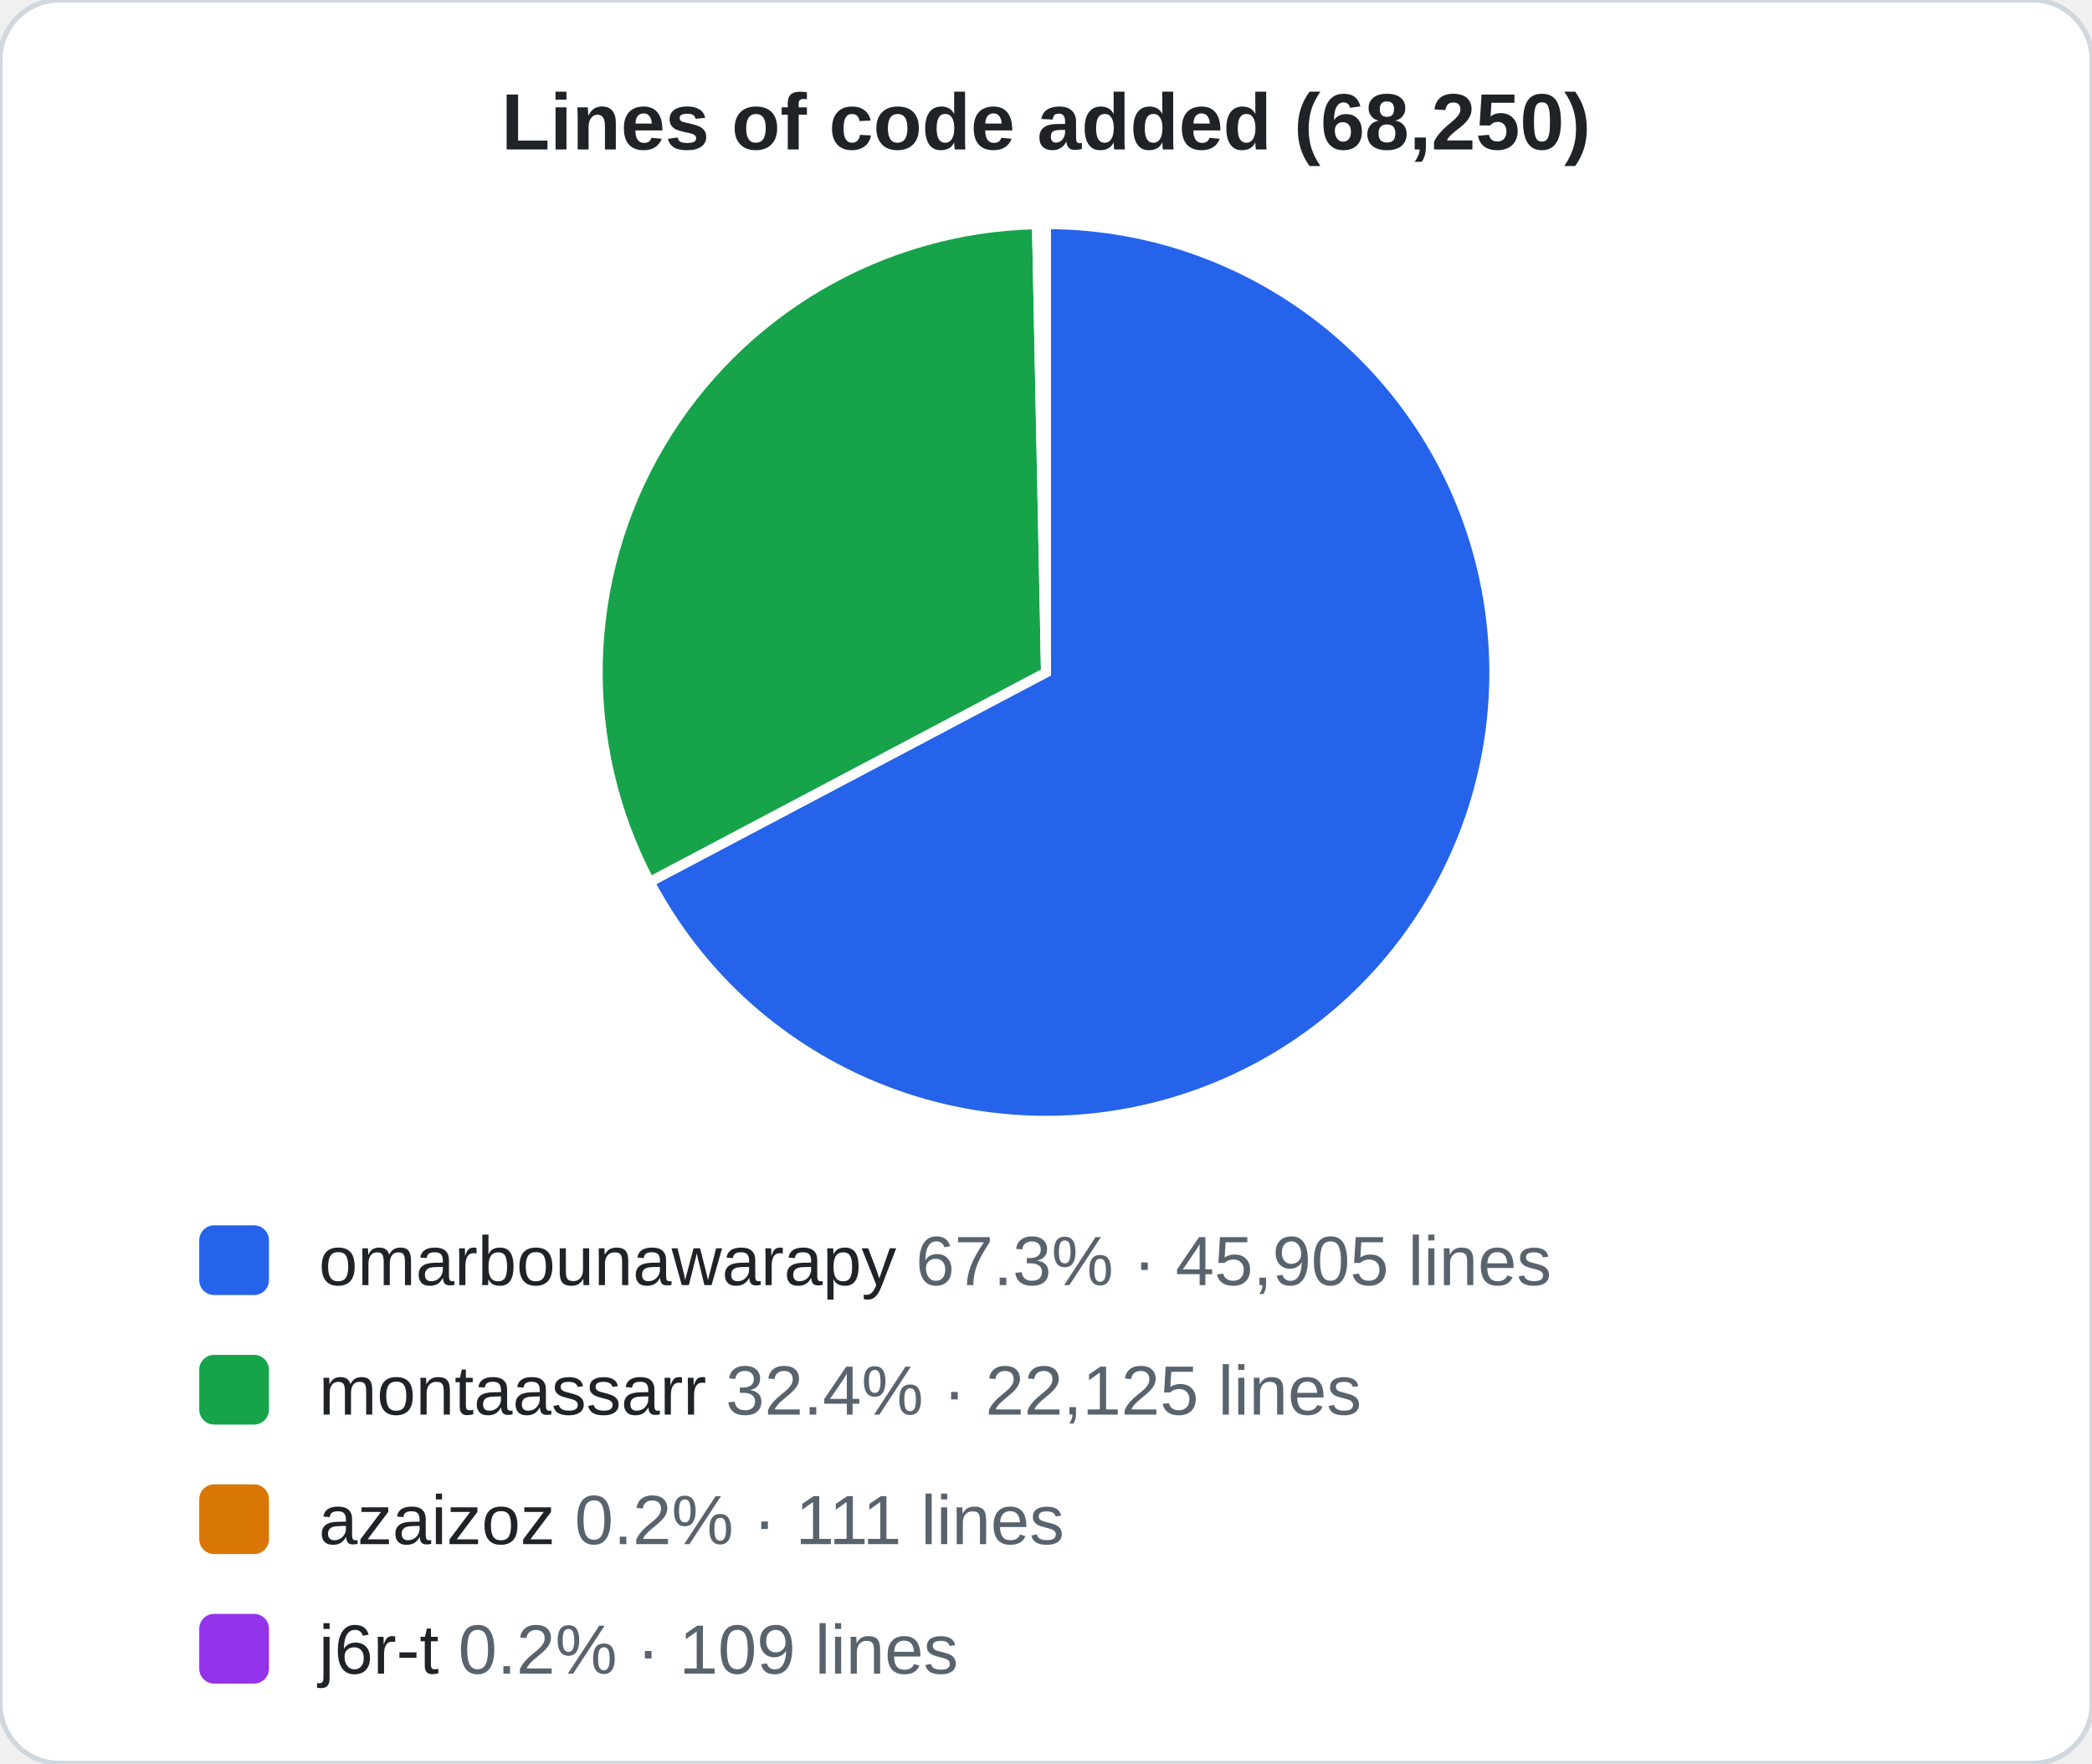
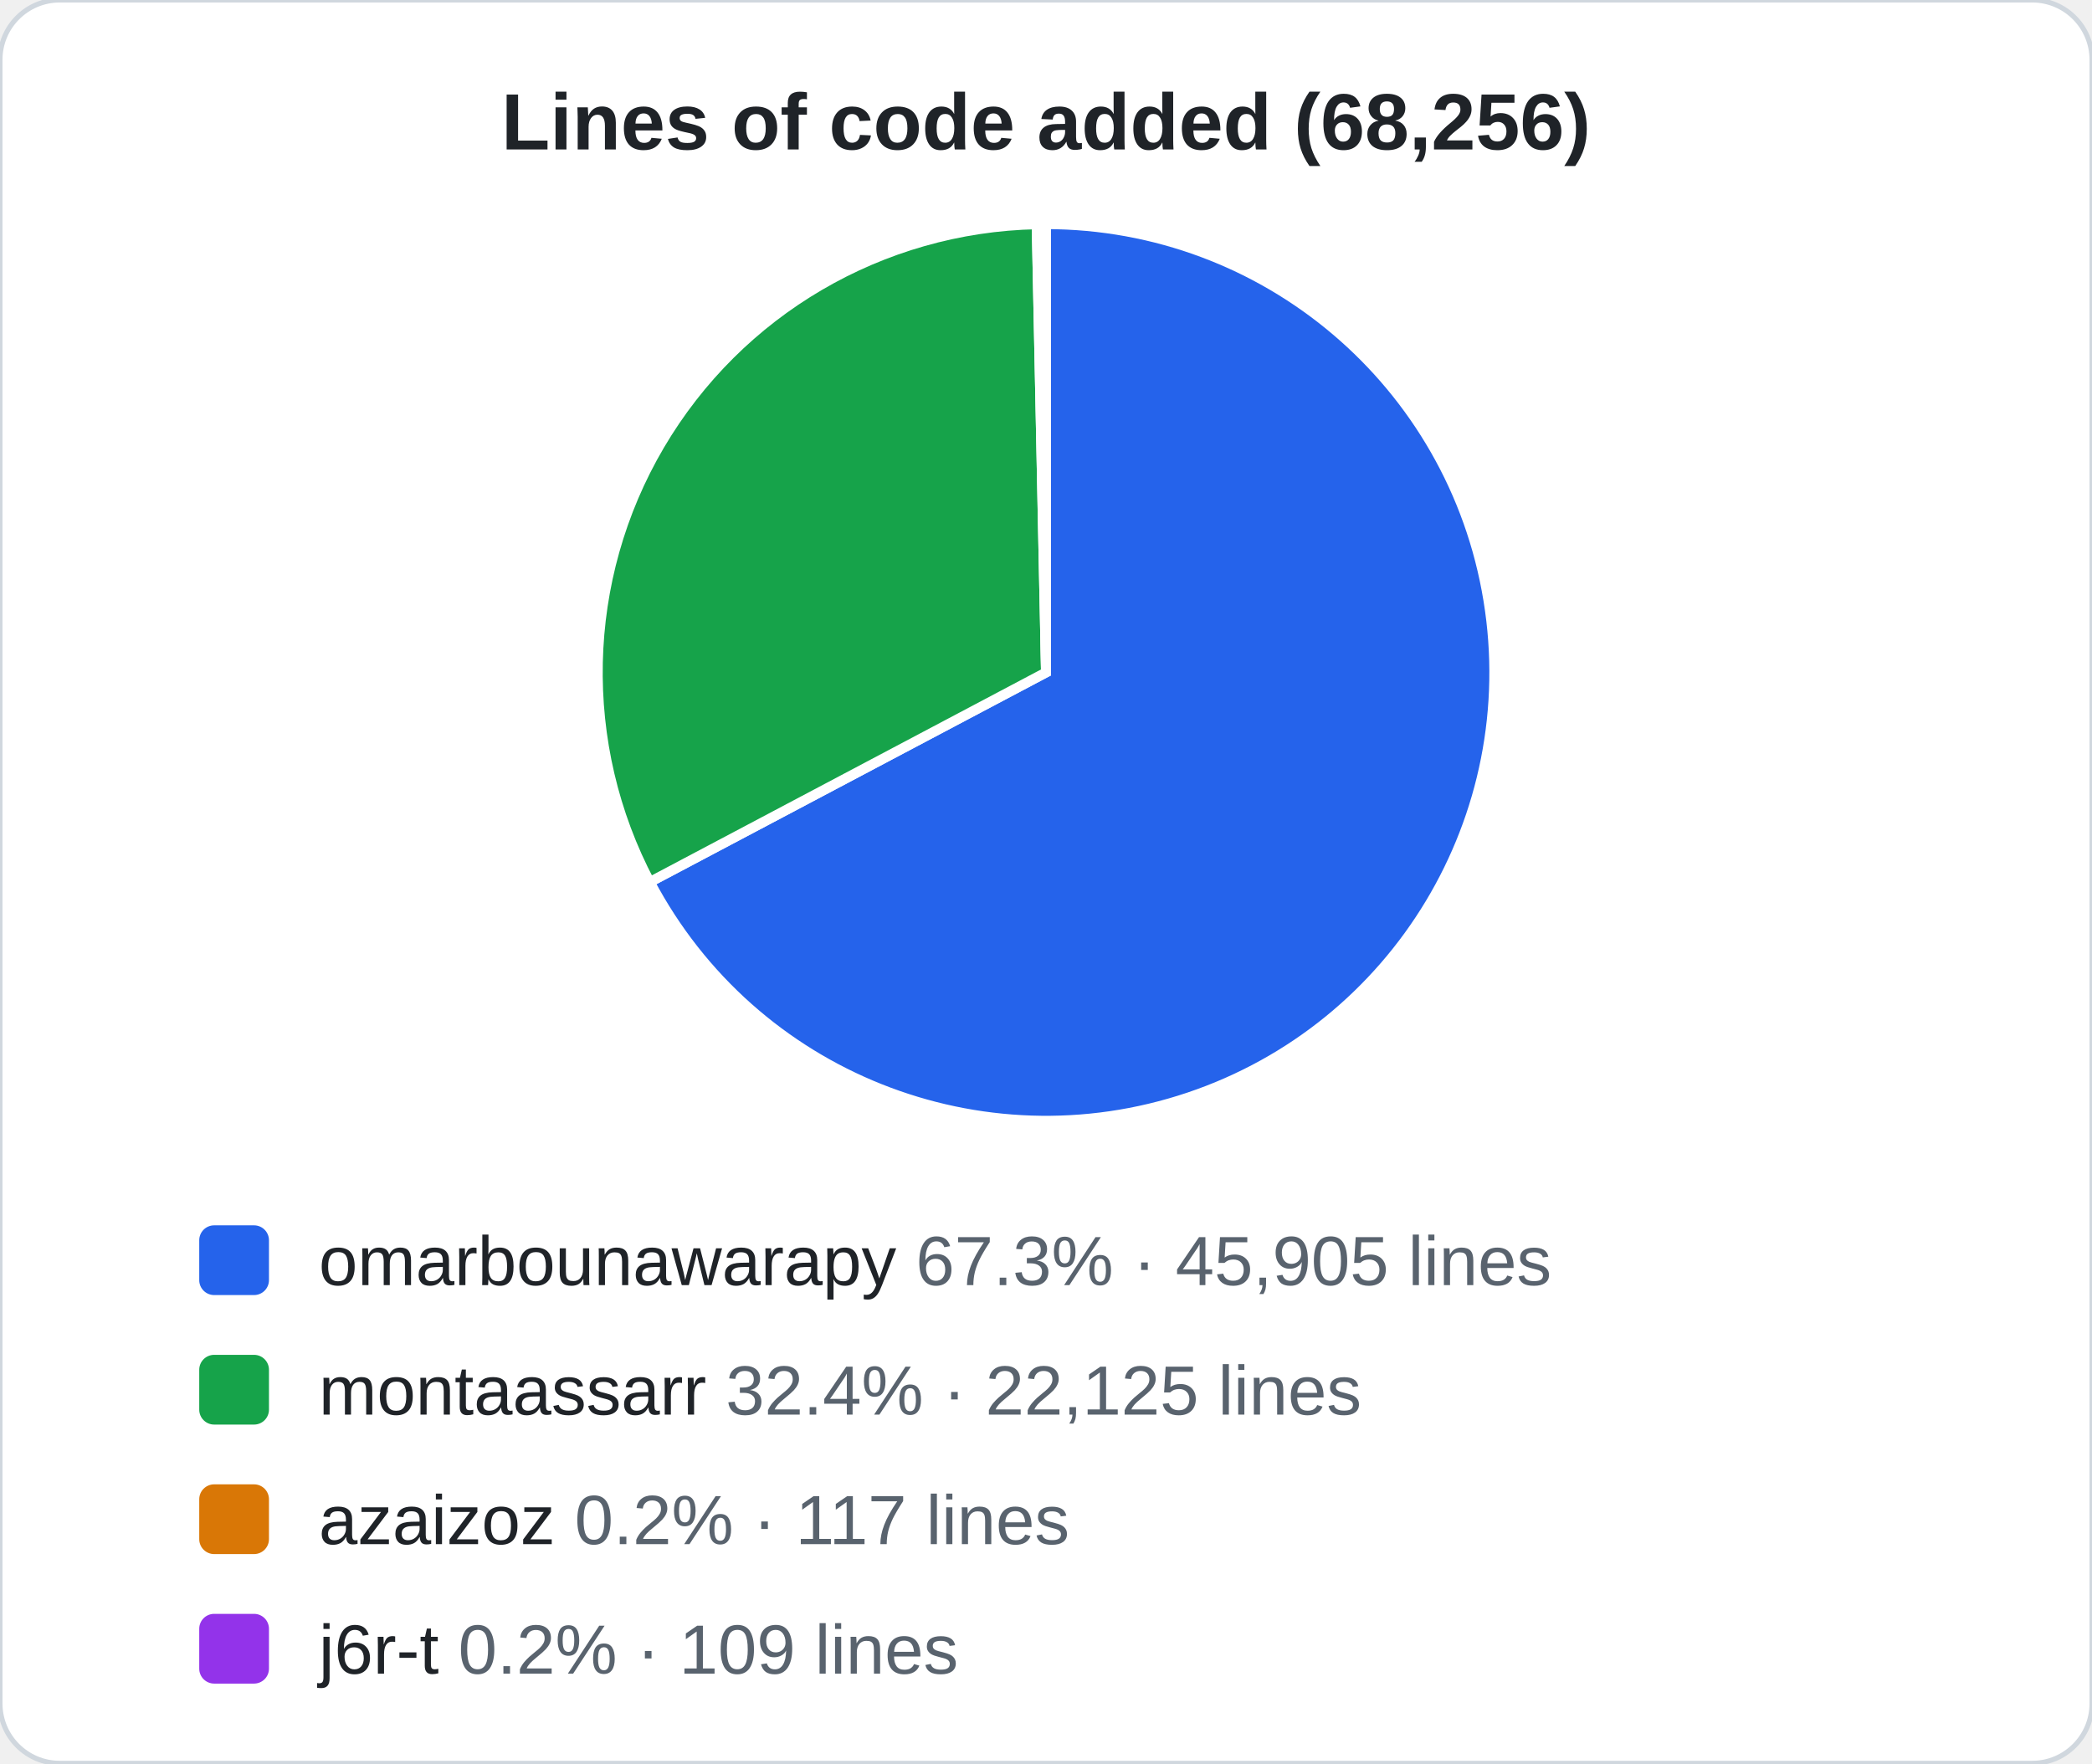
<svg xmlns="http://www.w3.org/2000/svg" width="420" height="354" viewBox="0 0 420 354" role="img" aria-labelledby="t">
  <rect width="420" height="354" rx="12" fill="#ffffff" stroke="#d0d7de" />
-   <text x="210" y="30" text-anchor="middle" font-family="Arial,Helvetica,sans-serif" font-size="16" font-weight="700" fill="#1f2328">Lines of code added (68,250)</text>
-   <path d="M210.0,135.0 L210.00,45.00 A90,90 0 1 1 130.43,177.06 Z" fill="#2563eb" stroke="#ffffff" stroke-width="2" />
+   <text x="210" y="30" text-anchor="middle" font-family="Arial,Helvetica,sans-serif" font-size="16" font-weight="700" fill="#1f2328">Lines of code added (68,256)</text>
+   <path d="M210.0,135.0 L210.00,45.00 A90,90 0 1 1 130.45,177.09 Z" fill="#2563eb" stroke="#ffffff" stroke-width="2" />
  <rect x="40" y="246" width="14" height="14" rx="3" fill="#2563eb" />
  <text x="64" y="258" font-family="Arial,Helvetica,sans-serif" font-size="14" fill="#1f2328">omarbounawarapy <tspan fill="#59636e">67.3% · 45,905 lines</tspan>
  </text>
-   <path d="M210.0,135.0 L130.43,177.06 A90,90 0 0 1 208.18,45.02 Z" fill="#16a34a" stroke="#ffffff" stroke-width="2" />
+   <path d="M210.0,135.0 L130.45,177.09 A90,90 0 0 1 208.13,45.02 Z" fill="#16a34a" stroke="#ffffff" stroke-width="2" />
  <rect x="40" y="272" width="14" height="14" rx="3" fill="#16a34a" />
  <text x="64" y="284" font-family="Arial,Helvetica,sans-serif" font-size="14" fill="#1f2328">montaassarr <tspan fill="#59636e">32.4% · 22,125 lines</tspan>
  </text>
-   <path d="M210.0,135.0 L208.18,45.02 A90,90 0 0 1 209.10,45.00 Z" fill="#d97706" stroke="#ffffff" stroke-width="2" />
+   <path d="M210.0,135.0 L208.13,45.02 A90,90 0 0 1 209.10,45.00 Z" fill="#d97706" stroke="#ffffff" stroke-width="2" />
  <rect x="40" y="298" width="14" height="14" rx="3" fill="#d97706" />
-   <text x="64" y="310" font-family="Arial,Helvetica,sans-serif" font-size="14" fill="#1f2328">azaizoz <tspan fill="#59636e">0.2% · 111 lines</tspan>
+   <text x="64" y="310" font-family="Arial,Helvetica,sans-serif" font-size="14" fill="#1f2328">azaizoz <tspan fill="#59636e">0.2% · 117 lines</tspan>
  </text>
  <path d="M210.0,135.0 L209.10,45.00 A90,90 0 0 1 210.00,45.00 Z" fill="#9333ea" stroke="#ffffff" stroke-width="2" />
  <rect x="40" y="324" width="14" height="14" rx="3" fill="#9333ea" />
  <text x="64" y="336" font-family="Arial,Helvetica,sans-serif" font-size="14" fill="#1f2328">j6r-t <tspan fill="#59636e">0.2% · 109 lines</tspan>
  </text>
</svg>
